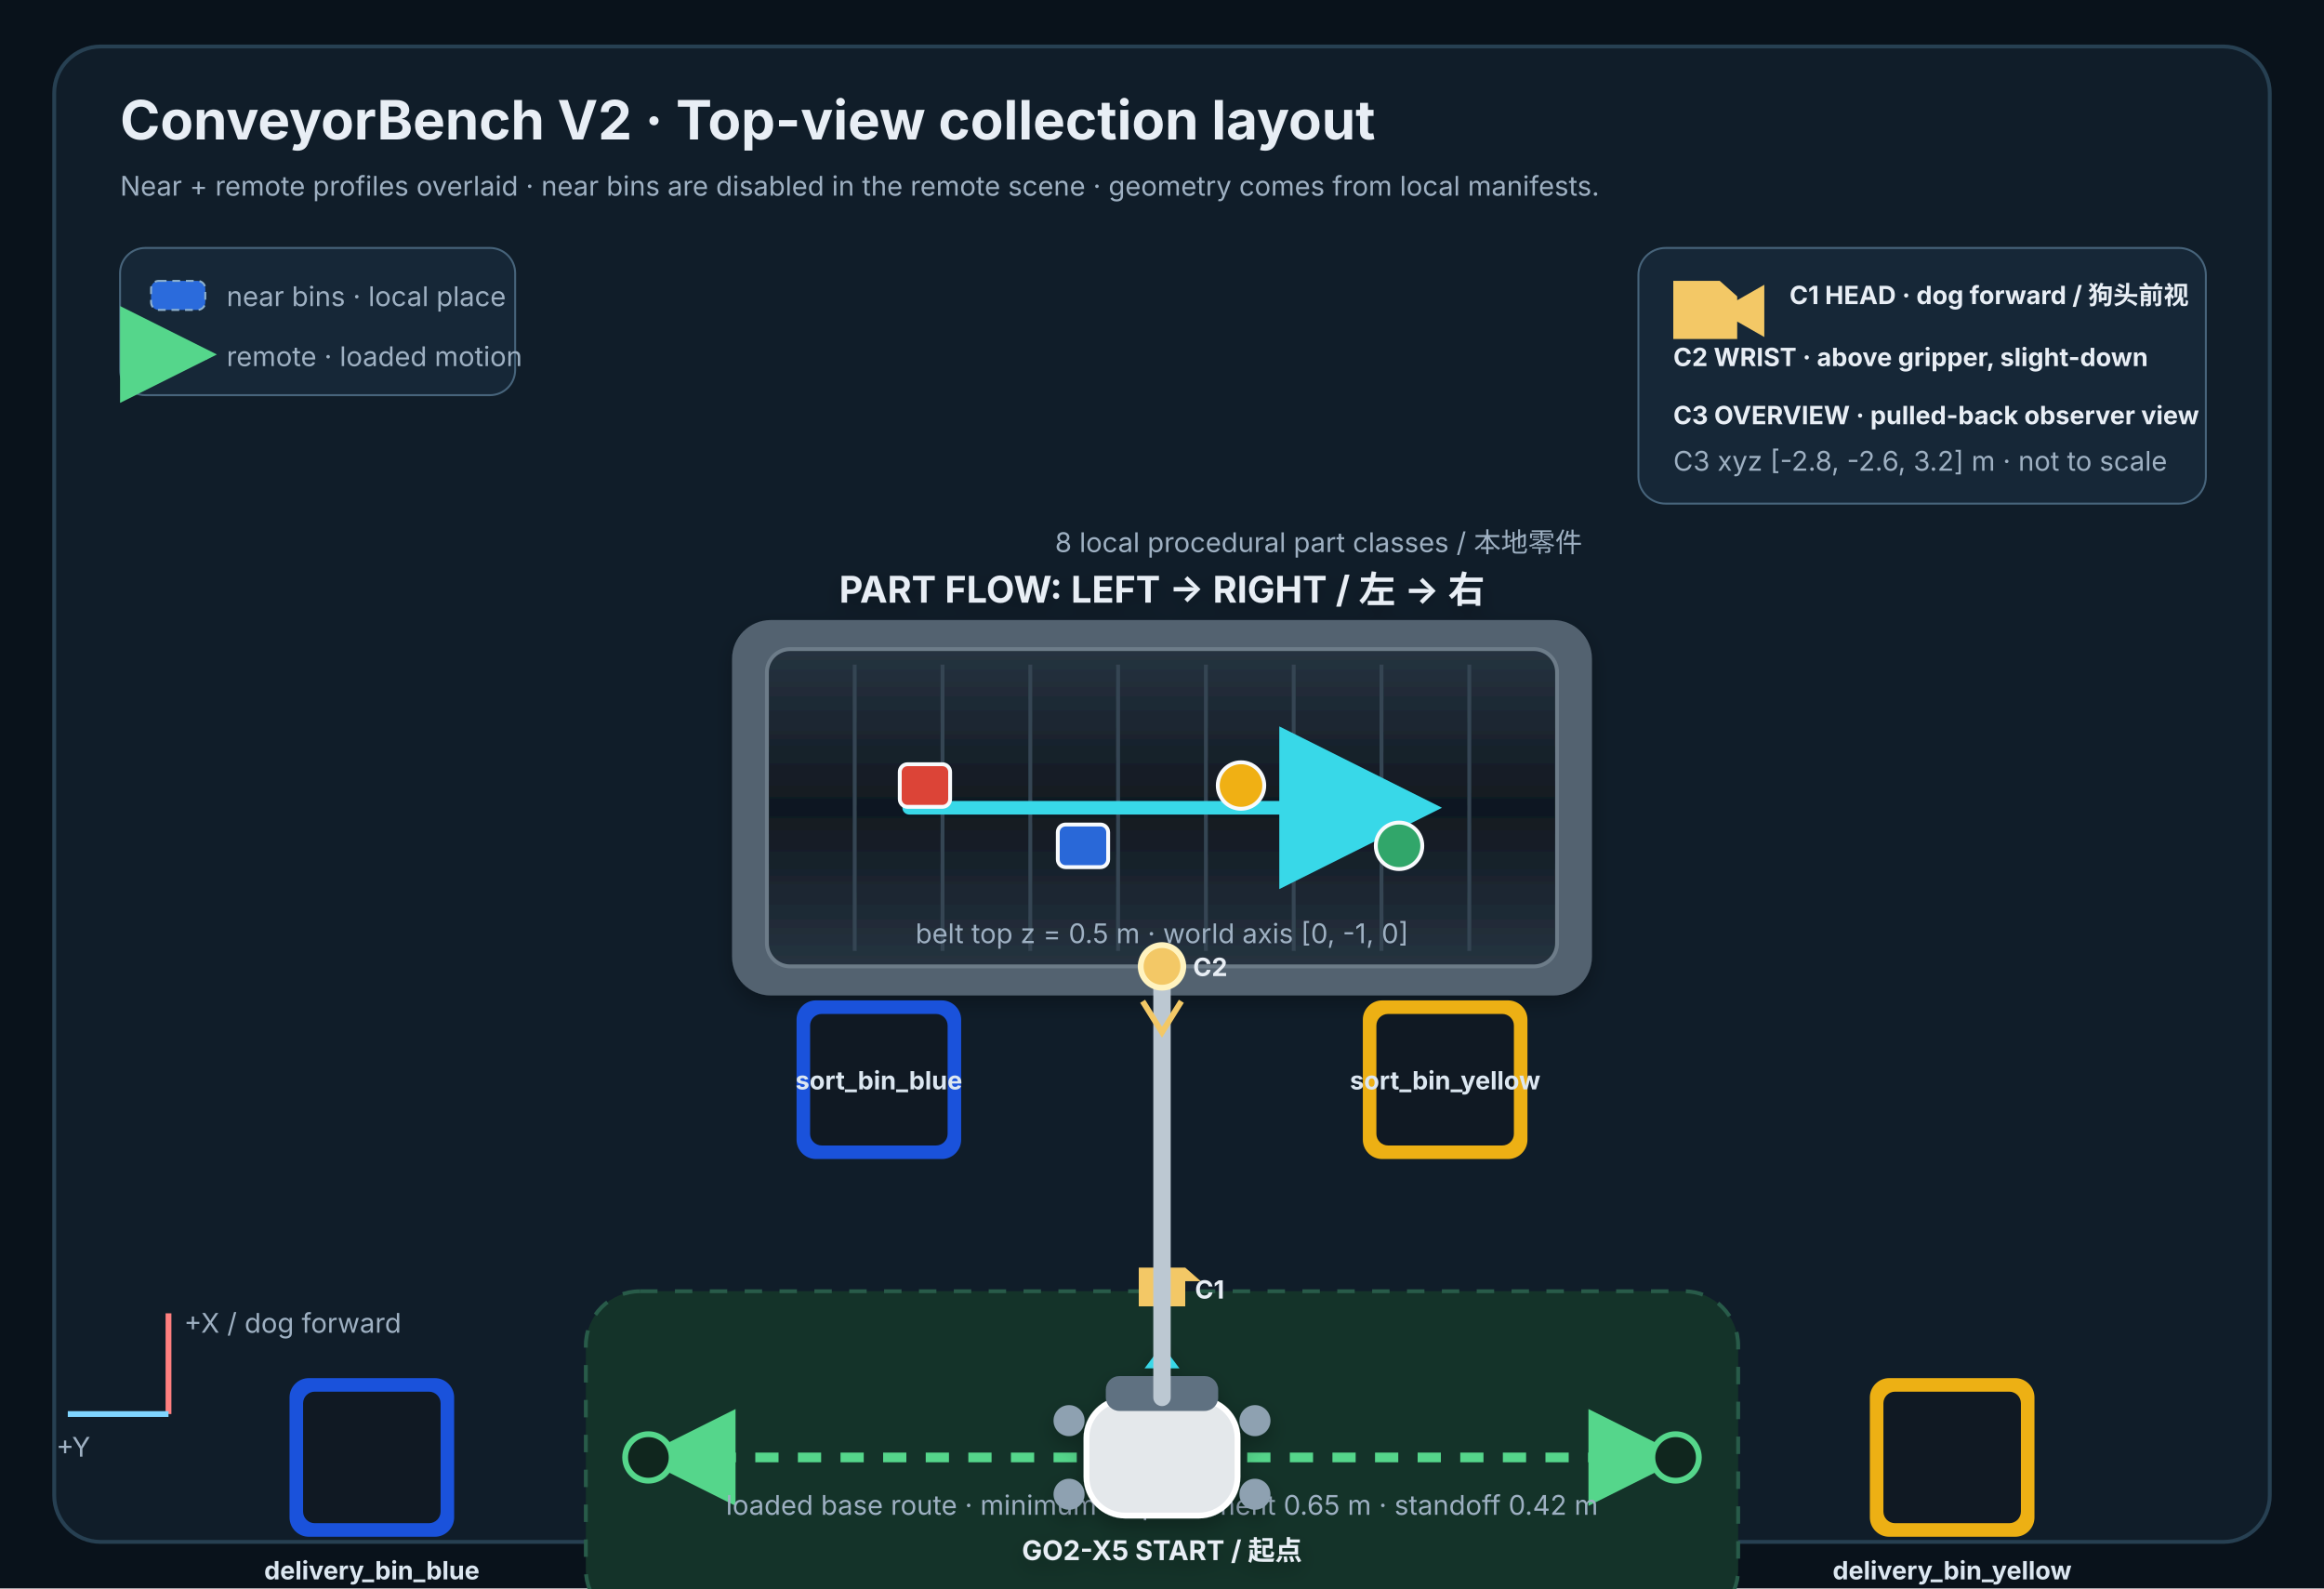
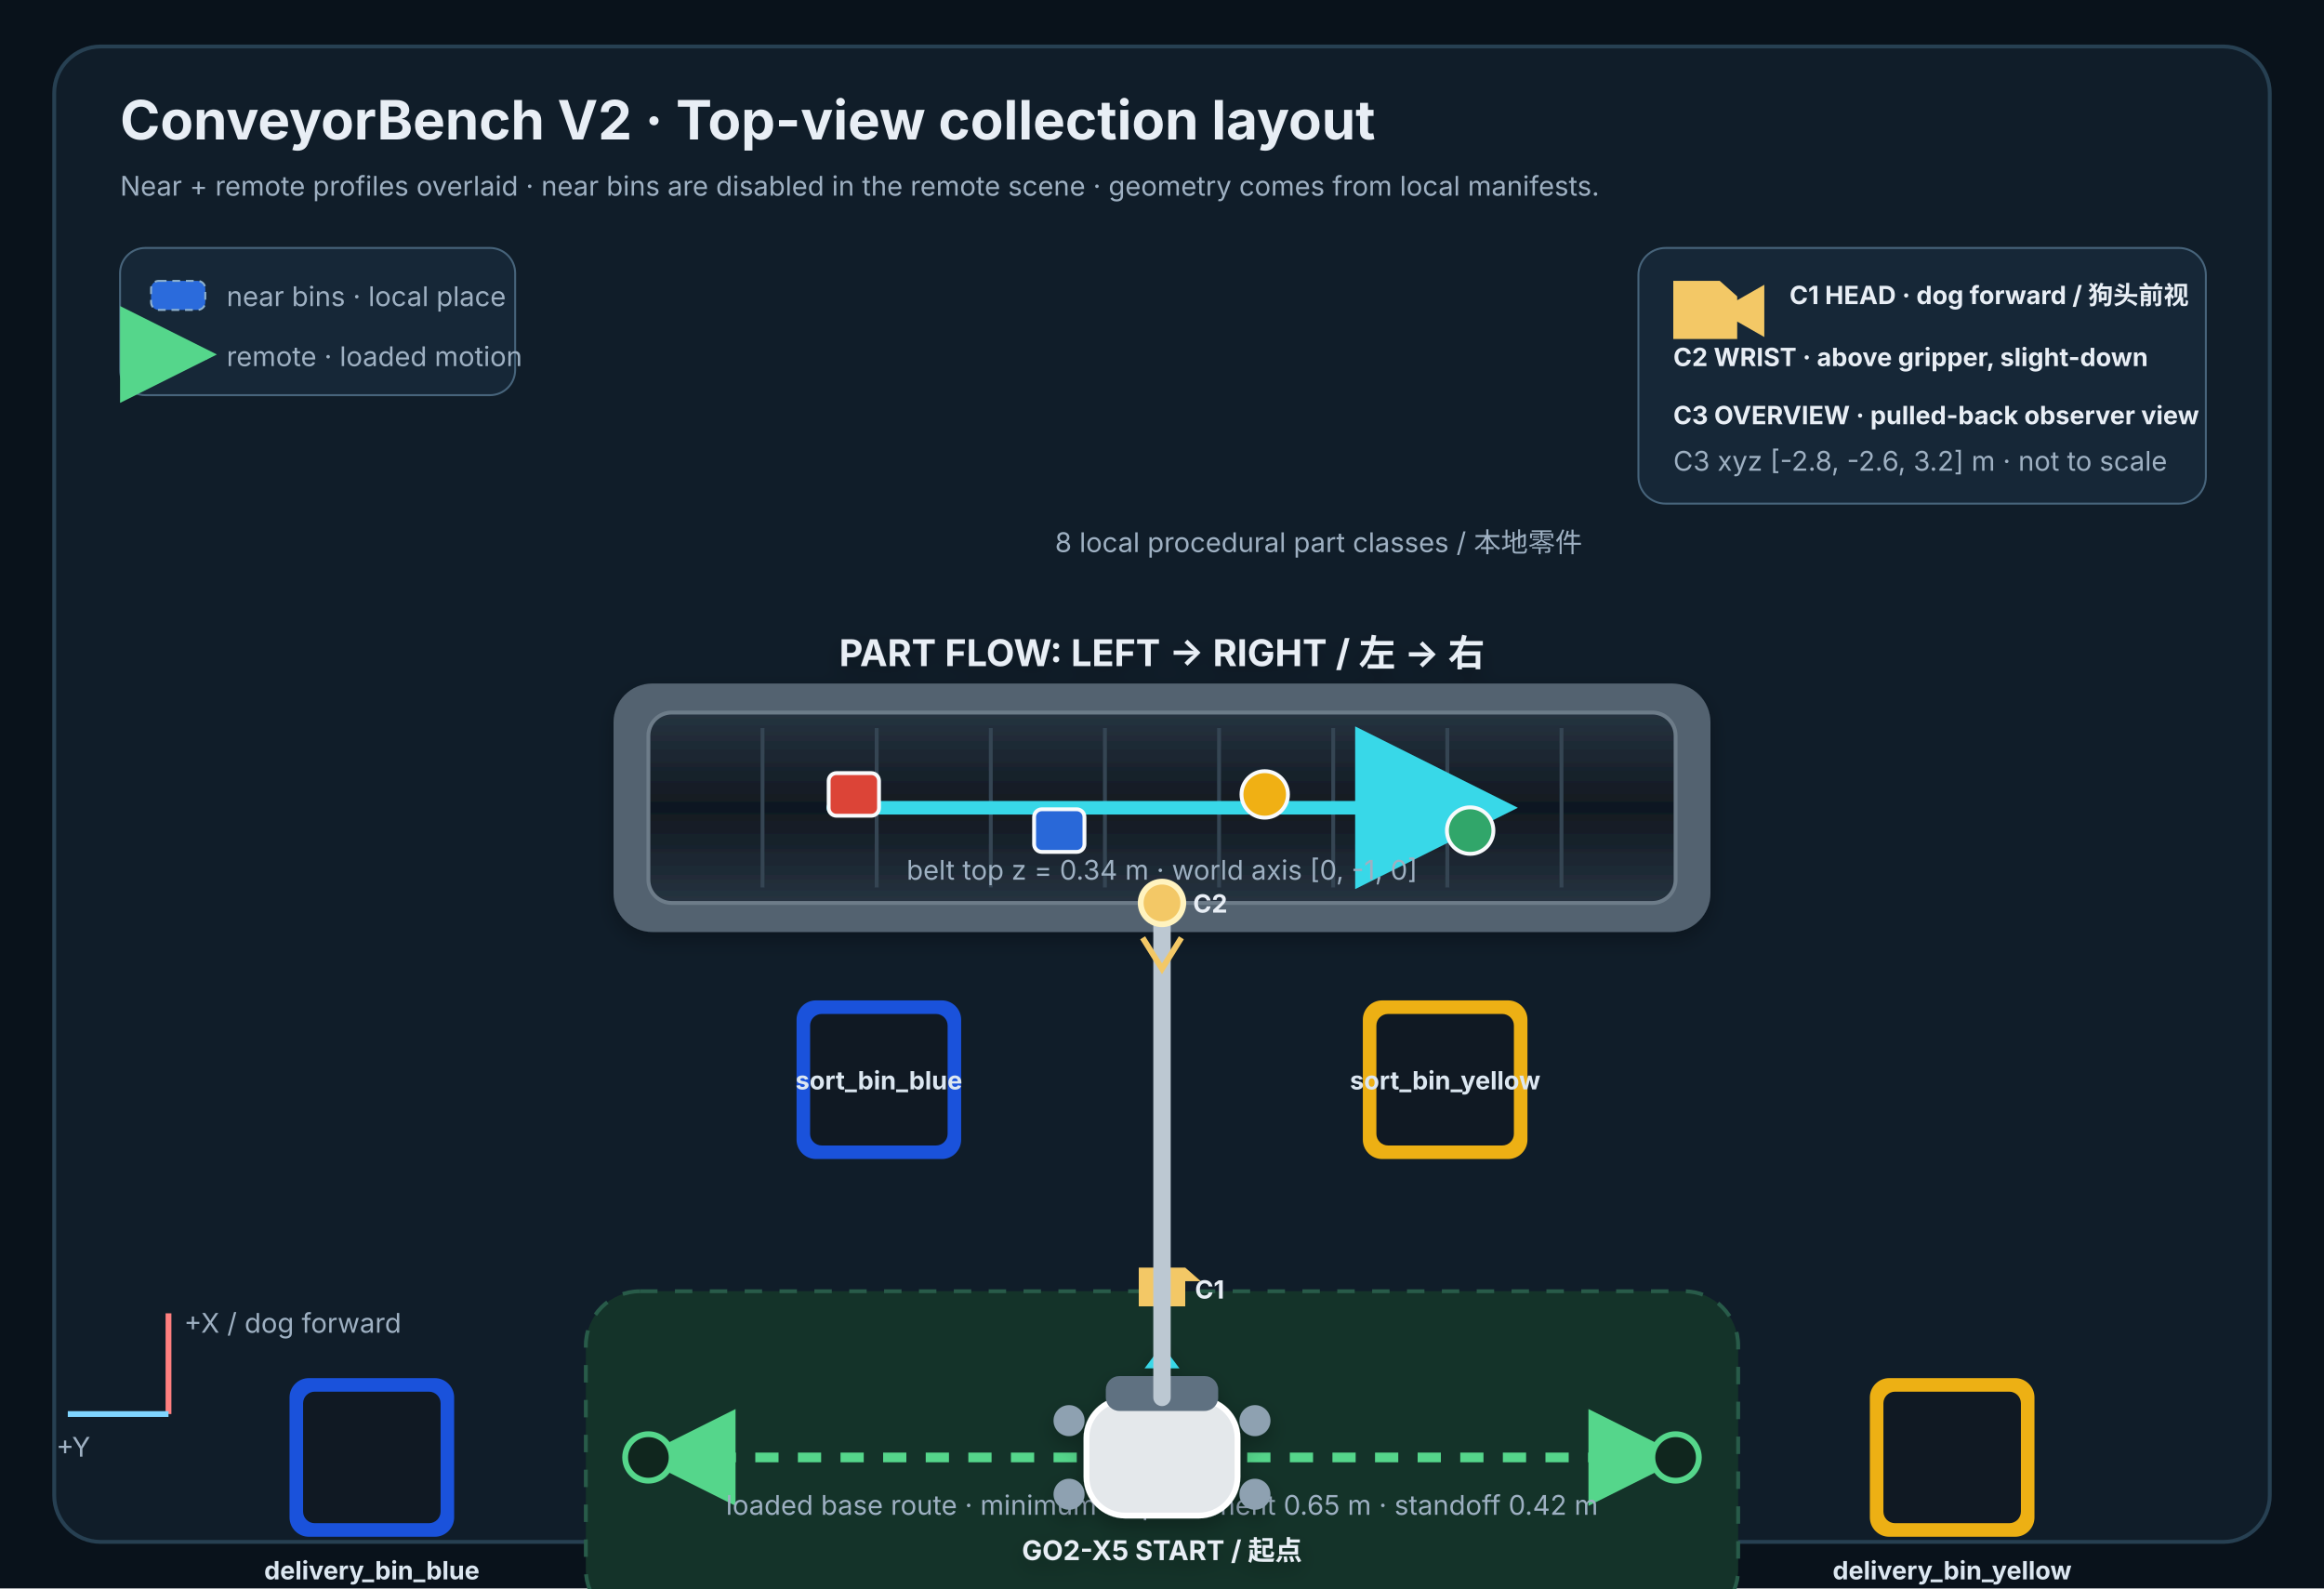
<svg xmlns="http://www.w3.org/2000/svg" width="1200" height="820" viewBox="0 0 1200 820" role="img" aria-labelledby="title desc">
  <defs>
    <linearGradient id="belt-gradient" x1="0" y1="0" x2="0" y2="1">
      <stop offset="0" stop-color="#263340" />
      <stop offset="0.5" stop-color="#101820" />
      <stop offset="1" stop-color="#263340" />
    </linearGradient>
    <marker id="arrow-cyan" markerWidth="12" markerHeight="12" refX="10" refY="6" orient="auto" markerUnits="strokeWidth">
      <path d="M 0 0 L 12 6 L 0 12 z" fill="#38d8e8" />
    </marker>
    <marker id="arrow-green" markerWidth="10" markerHeight="10" refX="9" refY="5" orient="auto" markerUnits="strokeWidth">
      <path d="M 0 0 L 10 5 L 0 10 z" fill="#55d68b" />
    </marker>
    <filter id="soft-shadow" x="-20%" y="-20%" width="140%" height="140%">
      <feDropShadow dx="0" dy="4" stdDeviation="5" flood-opacity="0.28" />
    </filter>
  </defs>
  <style>
    text { font-family: Inter, 'Noto Sans SC', sans-serif; fill: #e8eef5; }
    .muted { fill: #9eb0c2; font-size: 14px; }
    .bin-label { fill: #dce7f1; font-size: 13px; font-weight: 650; }
    .route { stroke: #55d68b; stroke-width: 5; stroke-dasharray: 12 10; fill: none; marker-end: url(#arrow-green); }
    .camera-label { font-size: 13px; font-weight: 650; }
  </style>
  <rect width="1200" height="820" fill="#09121b" />
  <rect x="28" y="24" width="1144" height="772" rx="24" fill="#101d29" stroke="#274052" stroke-width="2" />
  <text x="62" y="72" fill="#e8eef5" font-size="28" font-weight="750">ConveyorBench V2 · Top-view collection layout</text>
  <text x="62" y="101" class="muted">Near + remote profiles overlaid · near bins are disabled in the remote scene · geometry comes from local manifests.</text>
  <g id="navigation-corridor">
    <rect x="302.5" y="666.6" width="595" height="171.6" rx="28" fill="#143329" stroke="#285b49" stroke-width="2" stroke-dasharray="9 9" />
  </g>
  <g id="conveyor-belt" filter="url(#soft-shadow)">
-     <rect x="378" y="320.1" width="444" height="193.8" rx="20" fill="#536270" />
-     <rect x="396" y="335.1" width="408" height="163.8" rx="12" fill="url(#belt-gradient)" stroke="#6d7c89" stroke-width="2" />
-     <line x1="441.33" y1="343.1" x2="441.33" y2="490.9" stroke="#344553" stroke-width="2" />
-     <line x1="486.67" y1="343.1" x2="486.67" y2="490.9" stroke="#344553" stroke-width="2" />
-     <line x1="532" y1="343.1" x2="532" y2="490.9" stroke="#344553" stroke-width="2" />
-     <line x1="577.33" y1="343.1" x2="577.33" y2="490.9" stroke="#344553" stroke-width="2" />
-     <line x1="622.67" y1="343.1" x2="622.67" y2="490.9" stroke="#344553" stroke-width="2" />
-     <line x1="668" y1="343.1" x2="668" y2="490.9" stroke="#344553" stroke-width="2" />
-     <line x1="713.33" y1="343.1" x2="713.33" y2="490.9" stroke="#344553" stroke-width="2" />
-     <line x1="758.67" y1="343.1" x2="758.67" y2="490.9" stroke="#344553" stroke-width="2" />
-     <line id="direction-left-to-right" x1="469.44" y1="417" x2="730.56" y2="417" stroke="#38d8e8" stroke-width="7" stroke-linecap="round" marker-end="url(#arrow-cyan)" />
-     <text x="600" y="311.1" text-anchor="middle" fill="#e8eef5" font-size="19" font-weight="750">PART FLOW: LEFT → RIGHT / 左 → 右</text>
-     <text x="600" y="486.9" text-anchor="middle" class="muted">belt top z = 0.5 m · world axis [0, -1, 0]</text>
+     <rect x="316.8" y="352.86" width="566.4" height="128.28" rx="20" fill="#536270" />
+     <rect x="334.8" y="367.86" width="530.4" height="98.28" rx="12" fill="url(#belt-gradient)" stroke="#6d7c89" stroke-width="2" />
+     <line x1="393.73" y1="375.86" x2="393.73" y2="458.14" stroke="#344553" stroke-width="2" />
+     <line x1="452.67" y1="375.86" x2="452.67" y2="458.14" stroke="#344553" stroke-width="2" />
+     <line x1="511.6" y1="375.86" x2="511.6" y2="458.14" stroke="#344553" stroke-width="2" />
+     <line x1="570.53" y1="375.86" x2="570.53" y2="458.14" stroke="#344553" stroke-width="2" />
+     <line x1="629.47" y1="375.86" x2="629.47" y2="458.14" stroke="#344553" stroke-width="2" />
+     <line x1="688.4" y1="375.86" x2="688.4" y2="458.14" stroke="#344553" stroke-width="2" />
+     <line x1="747.33" y1="375.86" x2="747.33" y2="458.14" stroke="#344553" stroke-width="2" />
+     <line x1="806.27" y1="375.86" x2="806.27" y2="458.14" stroke="#344553" stroke-width="2" />
+     <line id="direction-left-to-right" x1="430.27" y1="417" x2="769.73" y2="417" stroke="#38d8e8" stroke-width="7" stroke-linecap="round" marker-end="url(#arrow-cyan)" />
+     <text x="600" y="343.86" text-anchor="middle" fill="#e8eef5" font-size="19" font-weight="750">PART FLOW: LEFT → RIGHT / 左 → 右</text>
+     <text x="600" y="454.14" text-anchor="middle" class="muted">belt top z = 0.34 m · world axis [0, -1, 0]</text>
  </g>
  <g id="representative-parts">
    <g class="part" data-geometry-kind="box">
-       <rect id="part-00" data-object-id="part_red_block" fill="#dc4437" stroke="#f8fafc" stroke-width="2" x="464.6" y="394.53" width="26" height="22" rx="4" />
+       <rect id="part-00" data-object-id="part_red_block" fill="#dc4437" stroke="#f8fafc" stroke-width="2" x="427.88" y="399.12" width="26" height="22" rx="4" />
    </g>
    <g class="part" data-geometry-kind="box">
-       <rect id="part-01" data-object-id="part_blue_bar" fill="#2968d8" stroke="#f8fafc" stroke-width="2" x="546.2" y="425.66" width="26" height="22" rx="4" />
+       <rect id="part-01" data-object-id="part_blue_bar" fill="#2968d8" stroke="#f8fafc" stroke-width="2" x="533.96" y="417.79" width="26" height="22" rx="4" />
    </g>
    <g class="part" data-geometry-kind="cylinder">
-       <circle id="part-02" data-object-id="part_yellow_bushing" fill="#f0b014" stroke="#f8fafc" stroke-width="2" cx="640.8" cy="405.53" r="12" />
+       <circle id="part-02" data-object-id="part_yellow_bushing" fill="#f0b014" stroke="#f8fafc" stroke-width="2" cx="653.04" cy="410.12" r="12" />
    </g>
    <g class="part" data-geometry-kind="cylinder">
-       <circle id="part-03" data-object-id="part_green_shaft" fill="#31a66a" stroke="#f8fafc" stroke-width="2" cx="722.4" cy="436.66" r="12" />
+       <circle id="part-03" data-object-id="part_green_shaft" fill="#31a66a" stroke="#f8fafc" stroke-width="2" cx="759.12" cy="428.79" r="12" />
    </g>
    <text x="817" y="285" class="muted" text-anchor="end">8 local procedural part classes / 本地零件</text>
  </g>
  <g id="near-sort-profile">
    <g id="near-bin-sort_bin_blue" class="bin near-bin">
      <rect x="411.3" y="516.45" width="85" height="81.9" rx="10" fill="#1a52db" />
      <rect x="418.3" y="523.45" width="71" height="67.9" rx="6" fill="#101923" />
      <text x="453.8" y="562.4" text-anchor="middle" class="bin-label">sort_bin_blue</text>
    </g>
    <g id="near-bin-sort_bin_yellow" class="bin near-bin">
      <rect x="703.7" y="516.45" width="85" height="81.9" rx="10" fill="#edb014" />
      <rect x="710.7" y="523.45" width="71" height="67.9" rx="6" fill="#101923" />
      <text x="746.2" y="562.4" text-anchor="middle" class="bin-label">sort_bin_yellow</text>
    </g>
  </g>
  <g id="remote-delivery-profile">
    <g id="remote-bin-delivery_bin_blue" class="bin remote-bin">
      <rect x="149.5" y="711.45" width="85" height="81.9" rx="10" fill="#1a52db" />
      <rect x="156.5" y="718.45" width="71" height="67.9" rx="6" fill="#101923" />
      <text x="192" y="815.35" text-anchor="middle" class="bin-label">delivery_bin_blue</text>
    </g>
    <g id="remote-bin-delivery_bin_yellow" class="bin remote-bin">
      <rect x="965.5" y="711.45" width="85" height="81.9" rx="10" fill="#edb014" />
      <rect x="972.5" y="718.45" width="71" height="67.9" rx="6" fill="#101923" />
      <text x="1008" y="815.35" text-anchor="middle" class="bin-label">delivery_bin_yellow</text>
    </g>
    <path id="route-delivery_bin_blue" class="route" d="M 600 752.4 L 334.8 752.4" />
    <circle cx="334.8" cy="752.4" r="12" fill="#10261e" stroke="#55d68b" stroke-width="3" />
    <path id="route-delivery_bin_yellow" class="route" d="M 600 752.4 L 865.2 752.4" />
    <circle cx="865.2" cy="752.4" r="12" fill="#10261e" stroke="#55d68b" stroke-width="3" />
    <text x="600" y="782" text-anchor="middle" class="muted">loaded base route · minimum displacement 0.65 m · standoff 0.42 m</text>
  </g>
  <g id="robot-start" transform="translate(600 752.4)" filter="url(#soft-shadow)">
    <rect x="-39" y="-30" width="78" height="60" rx="20" fill="#e4e8eb" stroke="#ffffff" stroke-width="3" />
    <rect x="-29" y="-42" width="58" height="18" rx="7" fill="#5e7181" />
    <circle cx="-48" cy="-19" r="8" fill="#8ea1b1" />
    <circle cx="48" cy="-19" r="8" fill="#8ea1b1" />
    <circle cx="-48" cy="19" r="8" fill="#8ea1b1" />
    <circle cx="48" cy="19" r="8" fill="#8ea1b1" />
    <path d="M 0 -58 L -9 -46 L 9 -46 z" fill="#38d8e8" />
    <text x="0" y="53" text-anchor="middle" fill="#e8eef5" font-size="14" font-weight="750">GO2-X5 START / 起点</text>
  </g>
  <g id="camera-head" data-role="policy_observation">
    <line x1="600" y1="709.4" x2="600" y2="660.4" stroke="#f3c866" stroke-width="3" stroke-dasharray="5 5" />
    <path d="M 588 654.4 h 24 l 8 7 h -8 v 13 h -24 z" fill="#f3c866" />
    <text x="617" y="670.4" class="camera-label" fill="#f3c866">C1</text>
  </g>
  <g id="camera-wrist" data-role="policy_observation">
-     <line x1="600" y1="721.4" x2="600" y2="498.9" stroke="#bcc8d2" stroke-width="9" stroke-linecap="round" />
-     <circle cx="600" cy="498.9" r="11" fill="#f3c866" stroke="#fff3bf" stroke-width="3" />
-     <path d="M 590 516.9 L 600 532.9 L 610 516.9" fill="none" stroke="#f3c866" stroke-width="3" />
-     <text x="616" y="503.9" class="camera-label" fill="#f3c866">C2</text>
+     <line x1="600" y1="721.4" x2="600" y2="466.14" stroke="#bcc8d2" stroke-width="9" stroke-linecap="round" />
+     <circle cx="600" cy="466.14" r="11" fill="#f3c866" stroke="#fff3bf" stroke-width="3" />
+     <path d="M 590 484.14 L 600 500.14 L 610 484.14" fill="none" stroke="#f3c866" stroke-width="3" />
+     <text x="616" y="471.14" class="camera-label" fill="#f3c866">C2</text>
  </g>
  <g id="camera-overview" data-role="observer_only" transform="translate(846 128)">
    <rect x="0" y="0" width="293" height="132" rx="14" fill="#162737" stroke="#47647b" />
    <path d="M 18 17 h 24 l 9 8 v 22 h -33 z M 51 27 l 14 -8 v 27 l -14 -8 z" fill="#f3c866" />
    <text x="78" y="29" class="camera-label" fill="#e8eef5">C1 HEAD · dog forward / 狗头前视</text>
    <text x="18" y="61" class="camera-label" fill="#e8eef5">C2 WRIST · above gripper, slight-down</text>
    <text x="18" y="91" class="camera-label" fill="#e8eef5">C3 OVERVIEW · pulled-back observer view</text>
    <text x="18" y="115" class="muted">C3 xyz [-2.8, -2.6, 3.2] m · not to scale</text>
  </g>
  <g id="world-axes" transform="translate(87 730)">
    <line x1="0" y1="0" x2="0" y2="-52" stroke="#ff7f7f" stroke-width="3" />
    <line x1="0" y1="0" x2="-52" y2="0" stroke="#7fd5ff" stroke-width="3" />
    <text x="8" y="-42" class="muted">+X / dog forward</text>
    <text x="-58" y="22" class="muted">+Y</text>
  </g>
  <g id="profile-key" transform="translate(62 128)">
    <rect x="0" y="0" width="204" height="76" rx="13" fill="#162737" stroke="#47647b" />
    <rect x="16" y="17" width="28" height="15" rx="4" fill="#2b6bdc" stroke="#8fb2cf" stroke-dasharray="4 3" />
    <text x="55" y="30" class="muted">near bins · local place</text>
    <path d="M 17 55 h 28" class="route" />
    <text x="55" y="61" class="muted">remote · loaded motion</text>
  </g>
</svg>
